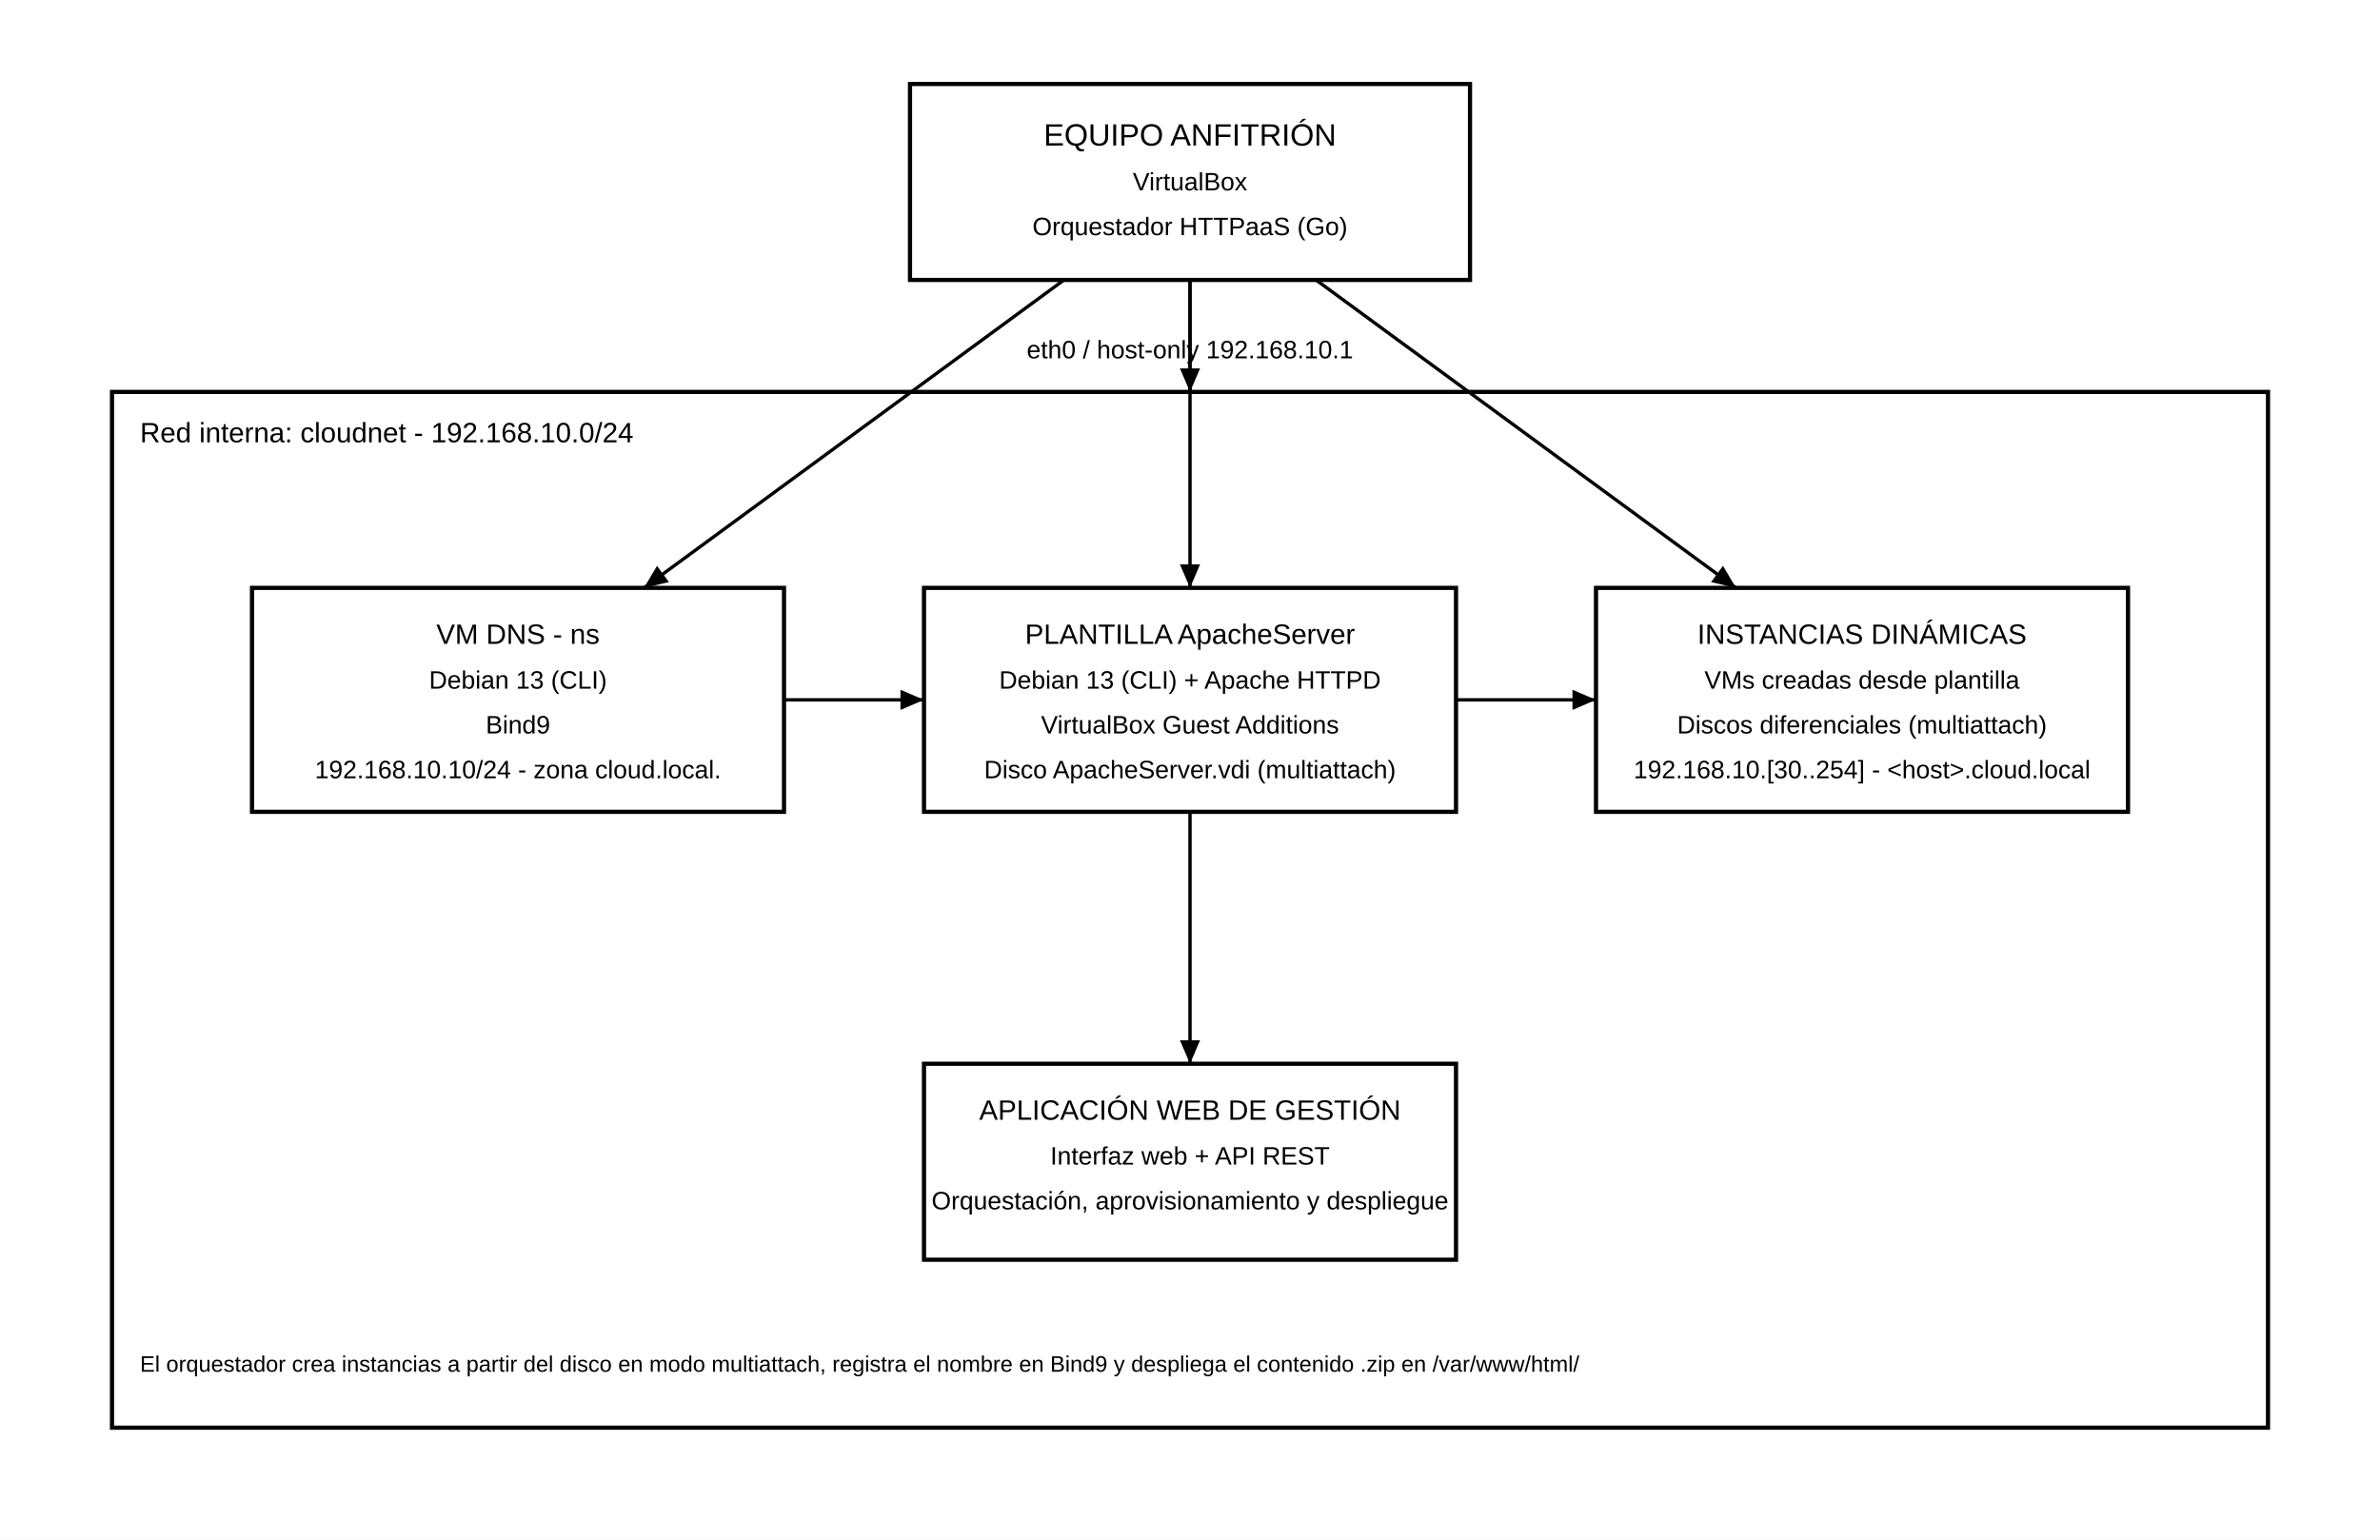
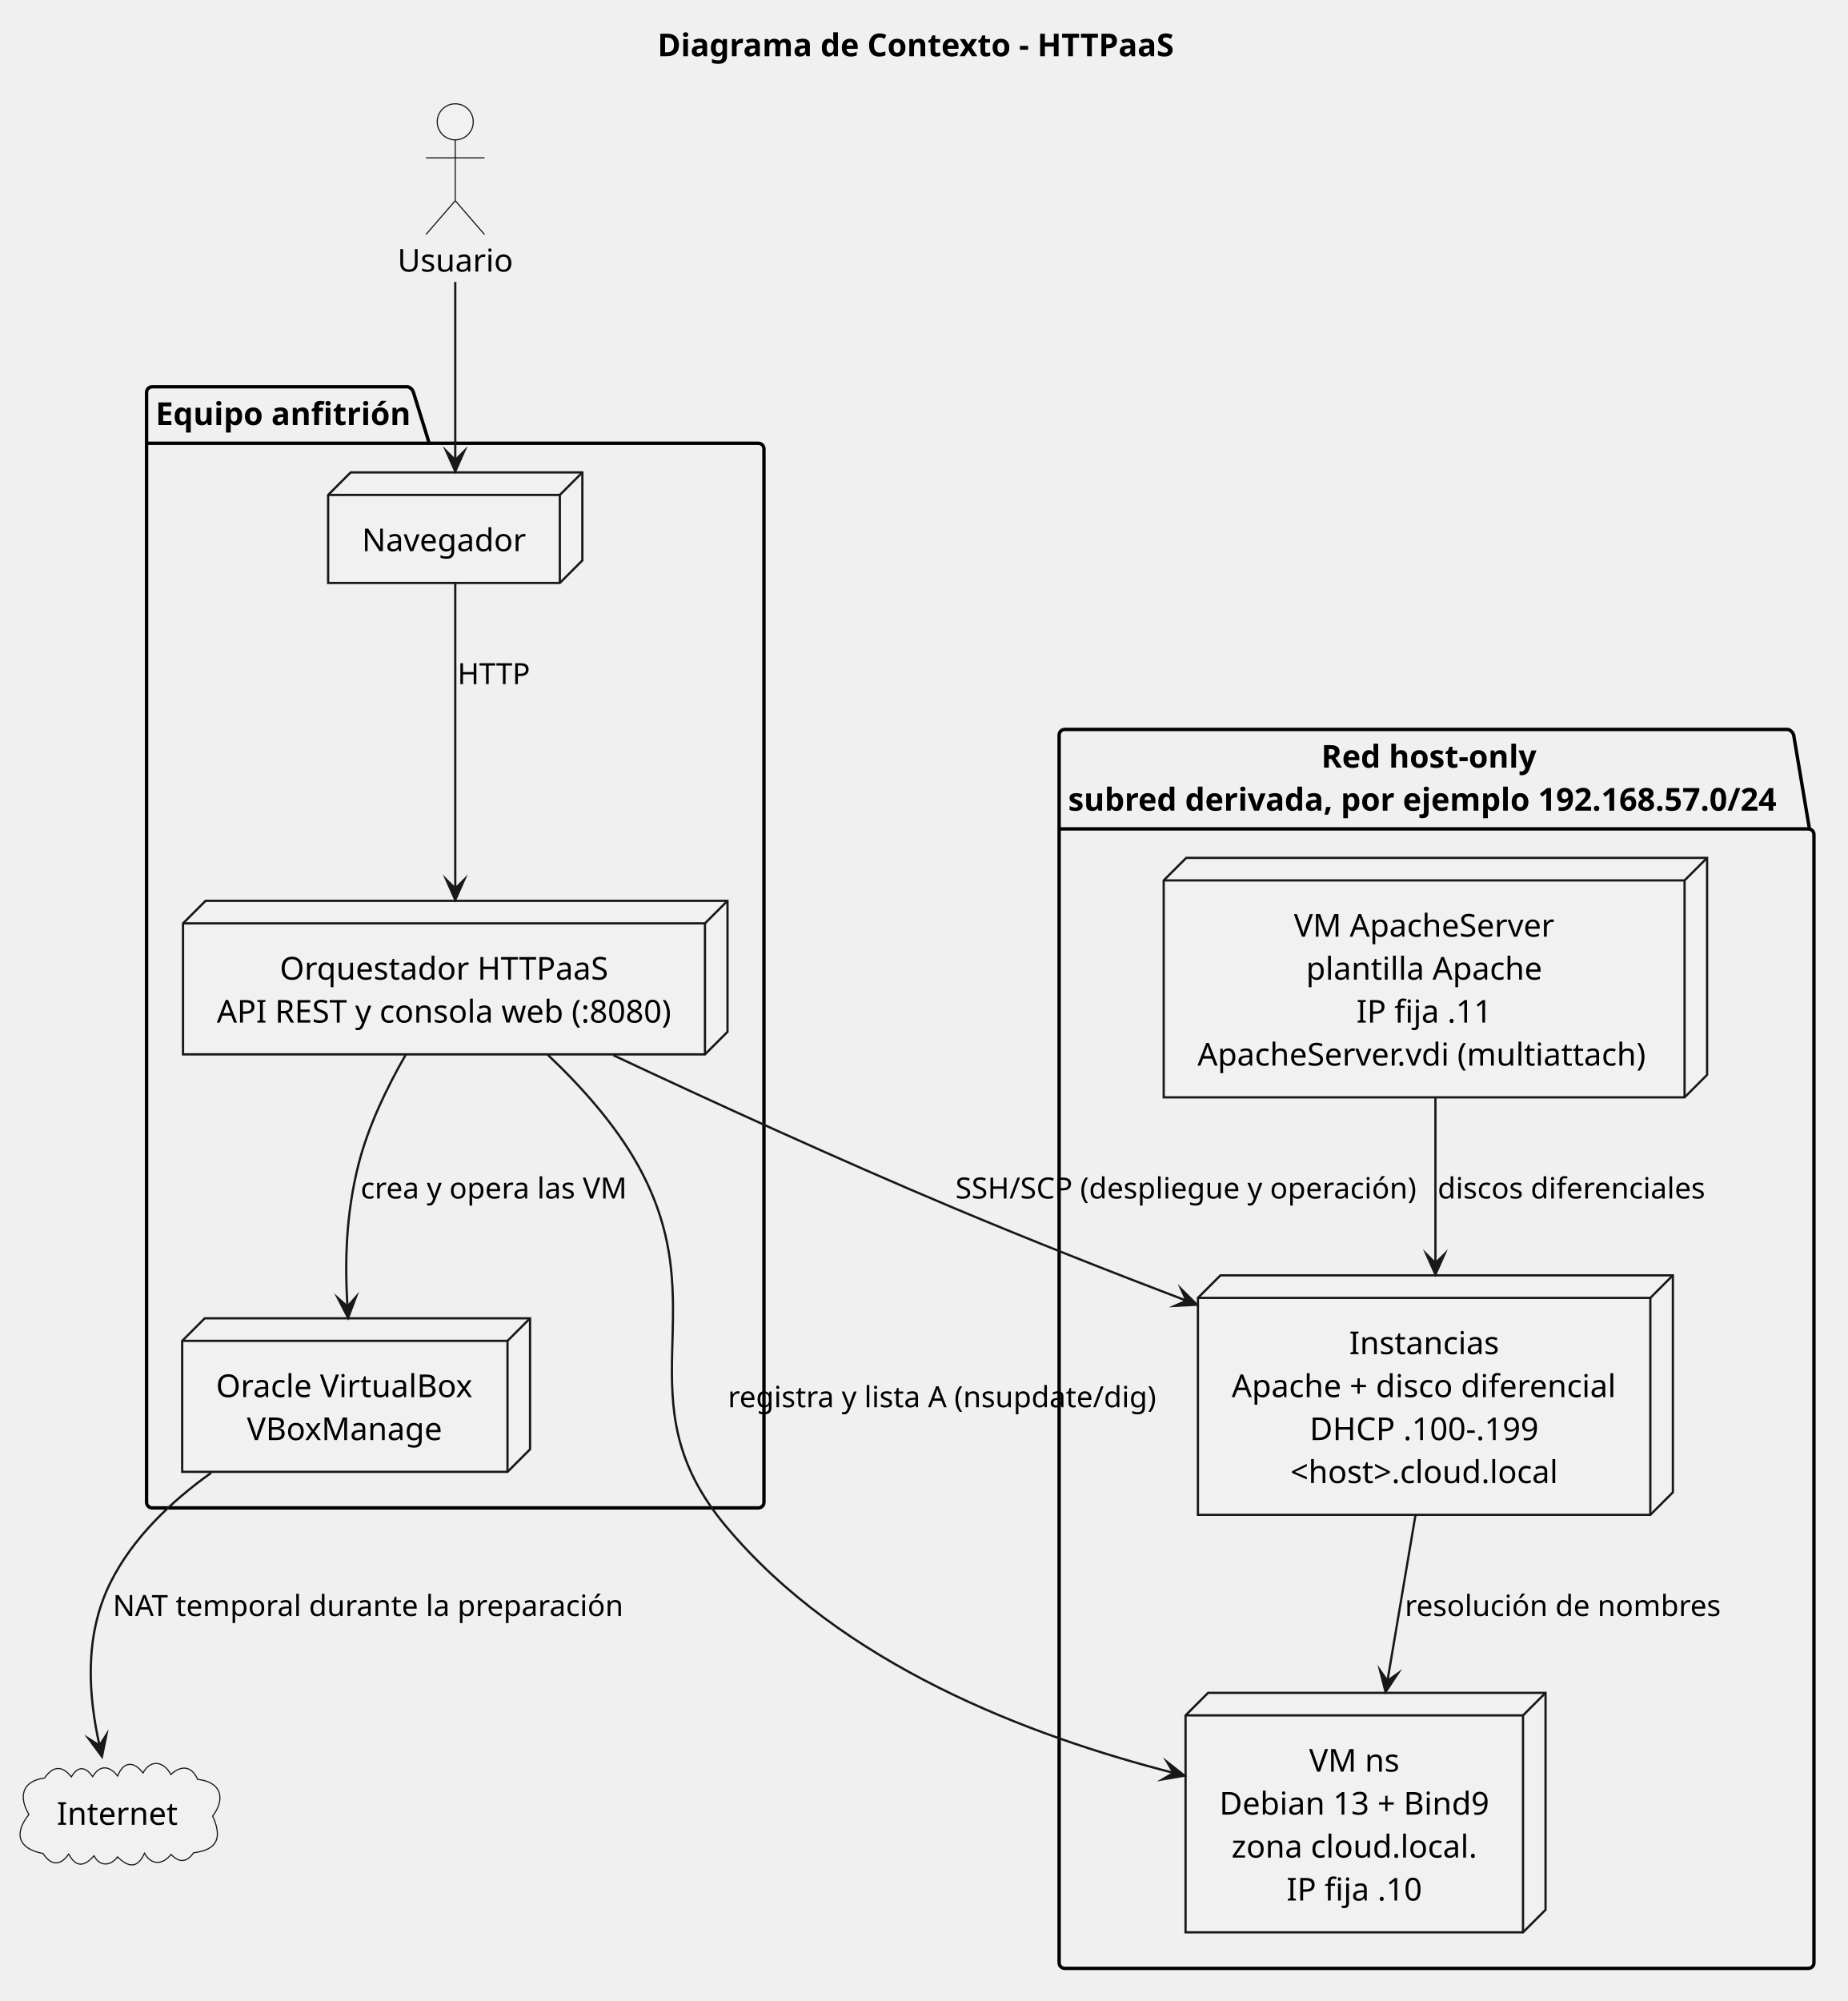
- <svg xmlns="http://www.w3.org/2000/svg" width="850" height="550">
-   <defs>
-     <marker id="arrow" markerWidth="8" markerHeight="6" refX="7" refY="3" orient="auto" markerUnits="strokeWidth">
-       <path d="M0,0 L0,6 L7,3 z" fill="#000000" />
-     </marker>
-   </defs>
-   <rect width="850" height="550" fill="#ffffff" />
-   <rect x="325" y="30" width="200" height="70" fill="none" stroke="#000000" stroke-width="1.5" />
-   <text x="425" y="52" font-family="Arial, sans-serif" font-size="11" text-anchor="middle">EQUIPO ANFITRIÓN</text>
-   <text x="425" y="68" font-family="Arial, sans-serif" font-size="9" text-anchor="middle">VirtualBox</text>
-   <text x="425" y="84" font-family="Arial, sans-serif" font-size="9" text-anchor="middle">Orquestador HTTPaaS (Go)</text>
-   <rect x="40" y="140" width="770" height="370" fill="none" stroke="#000000" stroke-width="1.5" />
-   <text x="50" y="158" font-family="Arial, sans-serif" font-size="10">Red interna: cloudnet - 192.168.10.0/24</text>
-   <text x="425" y="128" font-family="Arial, sans-serif" font-size="9" text-anchor="middle">eth0 / host-only 192.168.10.1</text>
-   <line x1="425" y1="100" x2="425" y2="140" stroke="#000000" stroke-width="1.2" marker-end="url(#arrow)" />
-   <rect x="90" y="210" width="190" height="80" fill="none" stroke="#000000" stroke-width="1.5" />
-   <text x="185" y="230" font-family="Arial, sans-serif" font-size="10" text-anchor="middle">VM DNS - ns</text>
-   <text x="185" y="246" font-family="Arial, sans-serif" font-size="9" text-anchor="middle">Debian 13 (CLI)</text>
-   <text x="185" y="262" font-family="Arial, sans-serif" font-size="9" text-anchor="middle">Bind9</text>
-   <text x="185" y="278" font-family="Arial, sans-serif" font-size="9" text-anchor="middle">192.168.10.10/24 - zona cloud.local.</text>
-   <rect x="330" y="210" width="190" height="80" fill="none" stroke="#000000" stroke-width="1.5" />
-   <text x="425" y="230" font-family="Arial, sans-serif" font-size="10" text-anchor="middle">PLANTILLA ApacheServer</text>
-   <text x="425" y="246" font-family="Arial, sans-serif" font-size="9" text-anchor="middle">Debian 13 (CLI) + Apache HTTPD</text>
-   <text x="425" y="262" font-family="Arial, sans-serif" font-size="9" text-anchor="middle">VirtualBox Guest Additions</text>
-   <text x="425" y="278" font-family="Arial, sans-serif" font-size="9" text-anchor="middle">Disco ApacheServer.vdi (multiattach)</text>
-   <rect x="570" y="210" width="190" height="80" fill="none" stroke="#000000" stroke-width="1.5" />
-   <text x="665" y="230" font-family="Arial, sans-serif" font-size="10" text-anchor="middle">INSTANCIAS DINÁMICAS</text>
-   <text x="665" y="246" font-family="Arial, sans-serif" font-size="9" text-anchor="middle">VMs creadas desde plantilla</text>
-   <text x="665" y="262" font-family="Arial, sans-serif" font-size="9" text-anchor="middle">Discos diferenciales (multiattach)</text>
-   <text x="665" y="278" font-family="Arial, sans-serif" font-size="9" text-anchor="middle">192.168.10.[30..254] - &lt;host&gt;.cloud.local</text>
-   <line x1="380" y1="100" x2="230" y2="210" stroke="#000000" stroke-width="1.2" marker-end="url(#arrow)" />
-   <line x1="425" y1="100" x2="425" y2="210" stroke="#000000" stroke-width="1.2" marker-end="url(#arrow)" />
-   <line x1="470" y1="100" x2="620" y2="210" stroke="#000000" stroke-width="1.2" marker-end="url(#arrow)" />
-   <rect x="330" y="380" width="190" height="70" fill="none" stroke="#000000" stroke-width="1.5" />
-   <text x="425" y="400" font-family="Arial, sans-serif" font-size="10" text-anchor="middle">APLICACIÓN WEB DE GESTIÓN</text>
-   <text x="425" y="416" font-family="Arial, sans-serif" font-size="9" text-anchor="middle">Interfaz web + API REST</text>
-   <text x="425" y="432" font-family="Arial, sans-serif" font-size="9" text-anchor="middle">Orquestación, aprovisionamiento y despliegue</text>
-   <line x1="425" y1="290" x2="425" y2="380" stroke="#000000" stroke-width="1.2" marker-end="url(#arrow)" />
-   <line x1="520" y1="250" x2="570" y2="250" stroke="#000000" stroke-width="1.2" marker-end="url(#arrow)" />
-   <line x1="280" y1="250" x2="330" y2="250" stroke="#000000" stroke-width="1.2" marker-end="url(#arrow)" />
-   <text x="50" y="490" font-family="Arial, sans-serif" font-size="8">El orquestador crea instancias a partir del disco en modo multiattach, registra el nombre en Bind9 y despliega el contenido .zip en /var/www/html/</text>
+ <svg xmlns="http://www.w3.org/2000/svg" contentStyleType="text/css" data-diagram-type="DESCRIPTION" height="888px" preserveAspectRatio="none" style="width:820px;height:888px;background:#FFFFFF;" version="1.1" viewBox="0 0 820 888" width="820px" zoomAndPan="magnify">
+   <defs />
+   <g>
+     <g class="title" data-source-line="7">
+       <text fill="#000000" font-family="sans-serif" font-size="14" font-weight="700" lengthAdjust="spacing" textLength="229.48" x="291.784" y="24.966">Diagrama de Contexto - HTTPaaS</text>
+     </g>
+     <g class="cluster" data-qualified-name="Equipo anfitri.n" data-source-line="12" id="ent0003">
+       <path d="M67.549,171.638 L180.993,171.638 A3.75,3.75 0 0 1 183.493,174.138 L190.493,196.706 L336.549,196.706 A2.5,2.5 0 0 1 339.049,199.206 L339.049,666.678 A2.5,2.5 0 0 1 336.549,669.178 L67.549,669.178 A2.5,2.5 0 0 1 65.049,666.678 L65.049,174.138 A2.5,2.5 0 0 1 67.549,171.638" fill="none" style="stroke:#000000;stroke-width:1.5;" />
+       <line style="stroke:#000000;stroke-width:1.5;" x1="65.049" x2="190.493" y1="196.706" y2="196.706" />
+       <text fill="#000000" font-family="sans-serif" font-size="14" font-weight="700" lengthAdjust="spacing" textLength="112.444" x="69.049" y="188.604">Equipo anfitrión</text>
+     </g>
+     <g class="cluster" data-qualified-name="net" data-source-line="18" id="ent0007">
+       <path d="M472.549,323.708 L793.546,323.708 A3.75,3.75 0 0 1 796.046,326.208 L803.046,367.844 L802.549,367.844 A2.5,2.5 0 0 1 805.049,370.344 L805.049,871.018 A2.5,2.5 0 0 1 802.549,873.518 L472.549,873.518 A2.5,2.5 0 0 1 470.049,871.018 L470.049,326.208 A2.5,2.5 0 0 1 472.549,323.708" fill="none" style="stroke:#000000;stroke-width:1.5;" />
+       <line style="stroke:#000000;stroke-width:1.5;" x1="470.049" x2="803.046" y1="367.844" y2="367.844" />
+       <text fill="#000000" font-family="sans-serif" font-size="14" font-weight="700" lengthAdjust="spacing" textLength="95.368" x="586.364" y="340.674">Red host-only</text>
+       <text fill="#000000" font-family="sans-serif" font-size="14" font-weight="700" lengthAdjust="spacing" textLength="319.997" x="474.049" y="359.742">subred derivada, por ejemplo 192.168.57.0/24</text>
+     </g>
+     <g class="entity" data-qualified-name="Equipo anfitri.n.browser" data-source-line="13" id="ent0004">
+       <polygon fill="#F1F1F1" points="145.629,219.638,155.629,209.638,258.457,209.638,258.457,248.706,248.457,258.706,145.629,258.706,145.629,219.638" style="stroke:#181818;stroke-width:1;stroke-linejoin:miter;stroke-miterlimit:10;" />
+       <line style="stroke:#181818;stroke-width:1;" x1="248.457" x2="258.457" y1="219.638" y2="209.638" />
+       <line style="stroke:#181818;stroke-width:1;" x1="145.629" x2="248.457" y1="219.638" y2="219.638" />
+       <line style="stroke:#181818;stroke-width:1;" x1="248.457" x2="248.457" y1="219.638" y2="258.706" />
+       <text fill="#000000" font-family="sans-serif" font-size="14" lengthAdjust="spacing" textLength="72.828" x="160.629" y="244.604">Navegador</text>
+     </g>
+     <g class="entity" data-qualified-name="Equipo anfitri.n.orch" data-source-line="14" id="ent0005">
+       <polygon fill="#F1F1F1" points="81.229,409.768,91.229,399.768,322.87,399.768,322.87,457.904,312.87,467.904,81.229,467.904,81.229,409.768" style="stroke:#181818;stroke-width:1;stroke-linejoin:miter;stroke-miterlimit:10;" />
+       <line style="stroke:#181818;stroke-width:1;" x1="312.87" x2="322.87" y1="409.768" y2="399.768" />
+       <line style="stroke:#181818;stroke-width:1;" x1="81.229" x2="312.87" y1="409.768" y2="409.768" />
+       <line style="stroke:#181818;stroke-width:1;" x1="312.87" x2="312.87" y1="409.768" y2="467.904" />
+       <text fill="#000000" font-family="sans-serif" font-size="14" lengthAdjust="spacing" textLength="145.796" x="124.152" y="434.734">Orquestador HTTPaaS</text>
+       <text fill="#000000" font-family="sans-serif" font-size="14" lengthAdjust="spacing" textLength="201.641" x="96.229" y="453.802">API REST y consola web (:8080)</text>
+     </g>
+     <g class="entity" data-qualified-name="Equipo anfitri.n.vbox" data-source-line="15" id="ent0006">
+       <polygon fill="#F1F1F1" points="80.859,595.038,90.859,585.038,235.238,585.038,235.238,643.174,225.238,653.174,80.859,653.174,80.859,595.038" style="stroke:#181818;stroke-width:1;stroke-linejoin:miter;stroke-miterlimit:10;" />
+       <line style="stroke:#181818;stroke-width:1;" x1="225.238" x2="235.238" y1="595.038" y2="585.038" />
+       <line style="stroke:#181818;stroke-width:1;" x1="80.859" x2="225.238" y1="595.038" y2="595.038" />
+       <line style="stroke:#181818;stroke-width:1;" x1="225.238" x2="225.238" y1="595.038" y2="653.174" />
+       <text fill="#000000" font-family="sans-serif" font-size="14" lengthAdjust="spacing" textLength="114.38" x="95.859" y="620.004">Oracle VirtualBox</text>
+       <text fill="#000000" font-family="sans-serif" font-size="14" lengthAdjust="spacing" textLength="86.94" x="109.579" y="639.072">VBoxManage</text>
+     </g>
+     <g class="entity" data-qualified-name="net.dns" data-source-line="19" id="ent0008">
+       <polygon fill="#F1F1F1" points="526.159,761.248,536.159,751.248,685.928,751.248,685.928,847.52,675.928,857.52,526.159,857.52,526.159,761.248" style="stroke:#181818;stroke-width:1;stroke-linejoin:miter;stroke-miterlimit:10;" />
+       <line style="stroke:#181818;stroke-width:1;" x1="675.928" x2="685.928" y1="761.248" y2="751.248" />
+       <line style="stroke:#181818;stroke-width:1;" x1="526.159" x2="675.928" y1="761.248" y2="761.248" />
+       <line style="stroke:#181818;stroke-width:1;" x1="675.928" x2="675.928" y1="761.248" y2="857.52" />
+       <text fill="#000000" font-family="sans-serif" font-size="14" lengthAdjust="spacing" textLength="40.096" x="580.996" y="786.214">VM ns</text>
+       <text fill="#000000" font-family="sans-serif" font-size="14" lengthAdjust="spacing" textLength="119.769" x="541.159" y="805.282">Debian 13 + Bind9</text>
+       <text fill="#000000" font-family="sans-serif" font-size="14" lengthAdjust="spacing" textLength="109.032" x="546.528" y="824.35">zona cloud.local.</text>
+       <text fill="#000000" font-family="sans-serif" font-size="14" lengthAdjust="spacing" textLength="60.158" x="570.965" y="843.418">IP fija .10</text>
+     </g>
+     <g class="entity" data-qualified-name="net.tmpl" data-source-line="20" id="ent0009">
+       <polygon fill="#F1F1F1" points="516.459,390.708,526.459,380.708,757.624,380.708,757.624,476.98,747.624,486.98,516.459,486.98,516.459,390.708" style="stroke:#181818;stroke-width:1;stroke-linejoin:miter;stroke-miterlimit:10;" />
+       <line style="stroke:#181818;stroke-width:1;" x1="747.624" x2="757.624" y1="390.708" y2="380.708" />
+       <line style="stroke:#181818;stroke-width:1;" x1="516.459" x2="747.624" y1="390.708" y2="390.708" />
+       <line style="stroke:#181818;stroke-width:1;" x1="747.624" x2="747.624" y1="390.708" y2="486.98" />
+       <text fill="#000000" font-family="sans-serif" font-size="14" lengthAdjust="spacing" textLength="115.57" x="574.257" y="415.674">VM ApacheServer</text>
+       <text fill="#000000" font-family="sans-serif" font-size="14" lengthAdjust="spacing" textLength="104.79" x="579.647" y="434.742">plantilla Apache</text>
+       <text fill="#000000" font-family="sans-serif" font-size="14" lengthAdjust="spacing" textLength="60.158" x="601.963" y="453.81">IP fija .11</text>
+       <text fill="#000000" font-family="sans-serif" font-size="14" lengthAdjust="spacing" textLength="201.165" x="531.459" y="472.878">ApacheServer.vdi (multiattach)</text>
+     </g>
+     <g class="entity" data-qualified-name="net.inst" data-source-line="21" id="ent0010">
+       <polygon fill="#F1F1F1" points="531.649,575.978,541.649,565.978,742.434,565.978,742.434,662.25,732.434,672.25,531.649,672.25,531.649,575.978" style="stroke:#181818;stroke-width:1;stroke-linejoin:miter;stroke-miterlimit:10;" />
+       <line style="stroke:#181818;stroke-width:1;" x1="732.434" x2="742.434" y1="575.978" y2="565.978" />
+       <line style="stroke:#181818;stroke-width:1;" x1="531.649" x2="732.434" y1="575.978" y2="575.978" />
+       <line style="stroke:#181818;stroke-width:1;" x1="732.434" x2="732.434" y1="575.978" y2="672.25" />
+       <text fill="#000000" font-family="sans-serif" font-size="14" lengthAdjust="spacing" textLength="66.556" x="598.764" y="600.944">Instancias</text>
+       <text fill="#000000" font-family="sans-serif" font-size="14" lengthAdjust="spacing" textLength="170.785" x="546.649" y="620.012">Apache + disco diferencial</text>
+       <text fill="#000000" font-family="sans-serif" font-size="14" lengthAdjust="spacing" textLength="101.612" x="581.236" y="639.08">DHCP .100-.199</text>
+       <text fill="#000000" font-family="sans-serif" font-size="14" lengthAdjust="spacing" textLength="118.734" x="572.675" y="658.148">&lt;host&gt;.cloud.local</text>
+     </g>
+     <g class="entity" data-qualified-name="user" data-source-line="9" id="ent0001">
+       <ellipse cx="202.044" cy="54.068" fill="#F1F1F1" rx="8" ry="8" style="stroke:#181818;stroke-width:0.5;" />
+       <path d="M202.044,62.068 L202.044,89.068 M189.044,70.068 L215.044,70.068 M202.044,89.068 L189.044,104.068 M202.044,89.068 L215.044,104.068" fill="none" style="stroke:#181818;stroke-width:0.5;" />
+       <text fill="#000000" font-family="sans-serif" font-size="14" lengthAdjust="spacing" textLength="51.31" x="176.389" y="120.534">Usuario</text>
+     </g>
+     <g class="entity" data-qualified-name="wan" data-source-line="10" id="ent0002">
+       <path d="M19.749,789.076 C23.439,783.741 27.49,783.263 31.657,788.54 C34.676,783.473 37.998,783.969 41.12,788.439 C44.356,782.958 48.702,783.61 52.195,788.156 C54.791,781.598 59.426,781.43 63.456,786.801 C67.023,780.335 72.911,781.86 75.806,787.487 C80.468,783.26 84.962,783.553 87.741,789.661 C98.232,790.706 100.222,798.245 94.377,805.946 C98.543,815.119 96.938,820.891 85.947,822.206 C82.825,826.549 79.649,826.783 75.912,822.962 C72.232,827.525 67.341,828.004 64.124,822.423 C61.002,829.482 56.832,828.638 52.14,824.036 C49.206,828.167 44.226,828.487 41.724,823.54 C37.596,828.26 33.902,829.022 30.476,822.818 C26.712,828.227 22.602,827.874 19.094,822.546 C8.07,820.432 6,813.77 12.83,805.206 C8.289,797.605 9.561,790.359 19.749,789.076" fill="#F1F1F1" style="stroke:#181818;stroke-width:0.5;" />
+       <text fill="#000000" font-family="sans-serif" font-size="14" lengthAdjust="spacing" textLength="53.732" x="25.179" y="809.814">Internet</text>
+     </g>
+     <g class="link" data-entity-1="ent0001" data-entity-2="ent0004" data-link-type="dependency" data-source-line="24" id="lnk11">
+       <path d="M202.049,125.128 C202.049,151.848 202.049,181.428 202.049,204.178" fill="none" id="user-to-browser" style="stroke:#181818;stroke-width:1;" />
+       <polygon fill="#181818" points="202.049,209.178,206.049,200.178,202.049,204.178,198.049,200.178,202.049,209.178" style="stroke:#181818;stroke-width:1;stroke-linejoin:miter;stroke-miterlimit:10;" />
+     </g>
+     <g class="link" data-entity-1="ent0004" data-entity-2="ent0005" data-link-type="dependency" data-source-line="25" id="lnk12">
+       <path d="M202.049,259.008 C202.049,294.028 202.049,354.508 202.049,394.338" fill="none" id="browser-to-orch" style="stroke:#181818;stroke-width:1;" />
+       <polygon fill="#181818" points="202.049,399.338,206.049,390.338,202.049,394.338,198.049,390.338,202.049,399.338" style="stroke:#181818;stroke-width:1;stroke-linejoin:miter;stroke-miterlimit:10;" />
+       <text fill="#000000" font-family="sans-serif" font-size="13" lengthAdjust="spacing" textLength="31.954" x="203.049" y="303.605">HTTP</text>
+     </g>
+     <g class="link" data-entity-1="ent0005" data-entity-2="ent0006" data-link-type="dependency" data-source-line="26" id="lnk13">
+       <path d="M180.019,468.148 C171.749,482.538 163.319,499.958 159.049,516.978 C153.489,539.118 153.014,559.857 154.194,579.827" fill="none" id="orch-to-vbox" style="stroke:#181818;stroke-width:1;" />
+       <polygon fill="#181818" points="154.489,584.818,157.951,575.598,154.194,579.827,149.965,576.069,154.489,584.818" style="stroke:#181818;stroke-width:1;stroke-linejoin:miter;stroke-miterlimit:10;" />
+       <text fill="#000000" font-family="sans-serif" font-size="13" lengthAdjust="spacing" textLength="118.703" x="160.049" y="531.875">crea y opera las VM</text>
+     </g>
+     <g class="link" data-entity-1="ent0005" data-entity-2="ent0008" data-link-type="dependency" data-source-line="27" id="lnk14">
+       <path d="M243.079,468.078 C257.629,481.818 272.899,498.778 283.049,516.978 C318.729,580.978 275.079,620.928 322.049,677.178 C373.569,738.888 456.486,770.277 520.836,786.767" fill="none" id="orch-to-dns" style="stroke:#181818;stroke-width:1;" />
+       <polygon fill="#181818" points="525.679,788.008,517.954,781.899,520.836,786.767,515.968,789.649,525.679,788.008" style="stroke:#181818;stroke-width:1;stroke-linejoin:miter;stroke-miterlimit:10;" />
+       <text fill="#000000" font-family="sans-serif" font-size="13" lengthAdjust="spacing" textLength="190.593" x="323.049" y="624.505">registra y lista A (nsupdate/dig)</text>
+     </g>
+     <g class="link" data-entity-1="ent0005" data-entity-2="ent0010" data-link-type="dependency" data-source-line="28" id="lnk15">
+       <path d="M272.209,468.308 C315.409,488.578 372.089,514.558 423.049,535.978 C457.989,550.658 491.887,564.007 526.537,577.217" fill="none" id="orch-to-inst" style="stroke:#181818;stroke-width:1;" />
+       <polygon fill="#181818" points="531.209,578.998,524.224,572.054,526.537,577.217,521.374,579.529,531.209,578.998" style="stroke:#181818;stroke-width:1;stroke-linejoin:miter;stroke-miterlimit:10;" />
+       <text fill="#000000" font-family="sans-serif" font-size="13" lengthAdjust="spacing" textLength="204.828" x="424.049" y="531.875">SSH/SCP (despliegue y operación)</text>
+     </g>
+     <g class="link" data-entity-1="ent0006" data-entity-2="ent0002" data-link-type="dependency" data-source-line="29" id="lnk16">
+       <path d="M93.709,653.618 C75.949,666.298 58.879,682.528 49.049,702.248 C36.979,726.458 39.428,753.256 44.168,774.656" fill="none" id="vbox-to-wan" style="stroke:#181818;stroke-width:1;" />
+       <polygon fill="#181818" points="45.249,779.538,47.208,769.886,44.168,774.656,39.397,771.616,45.249,779.538" style="stroke:#181818;stroke-width:1;stroke-linejoin:miter;stroke-miterlimit:10;" />
+       <text fill="#000000" font-family="sans-serif" font-size="13" lengthAdjust="spacing" textLength="228.527" x="50.049" y="717.145">NAT temporal durante la preparación</text>
+     </g>
+     <g class="link" data-entity-1="ent0009" data-entity-2="ent0010" data-link-type="dependency" data-source-line="30" id="lnk17">
+       <path d="M637.049,487.358 C637.049,511.898 637.049,536.048 637.049,560.588" fill="none" id="tmpl-to-inst" style="stroke:#181818;stroke-width:1;" />
+       <polygon fill="#181818" points="637.049,565.588,641.049,556.588,637.049,560.588,633.049,556.588,637.049,565.588" style="stroke:#181818;stroke-width:1;stroke-linejoin:miter;stroke-miterlimit:10;" />
+       <text fill="#000000" font-family="sans-serif" font-size="13" lengthAdjust="spacing" textLength="118.976" x="638.049" y="531.875">discos diferenciales</text>
+     </g>
+     <g class="link" data-entity-1="ent0010" data-entity-2="ent0008" data-link-type="dependency" data-source-line="31" id="lnk18">
+       <path d="M628.159,672.628 C624.009,697.168 619.913,721.388 615.763,745.928" fill="none" id="inst-to-dns" style="stroke:#181818;stroke-width:1;" />
+       <polygon fill="#181818" points="614.929,750.858,620.374,742.651,615.763,745.928,612.486,741.317,614.929,750.858" style="stroke:#181818;stroke-width:1;stroke-linejoin:miter;stroke-miterlimit:10;" />
+       <text fill="#000000" font-family="sans-serif" font-size="13" lengthAdjust="spacing" textLength="140.738" x="623.479" y="717.145">resolución de nombres</text>
+     </g>
+   </g>
</svg>
